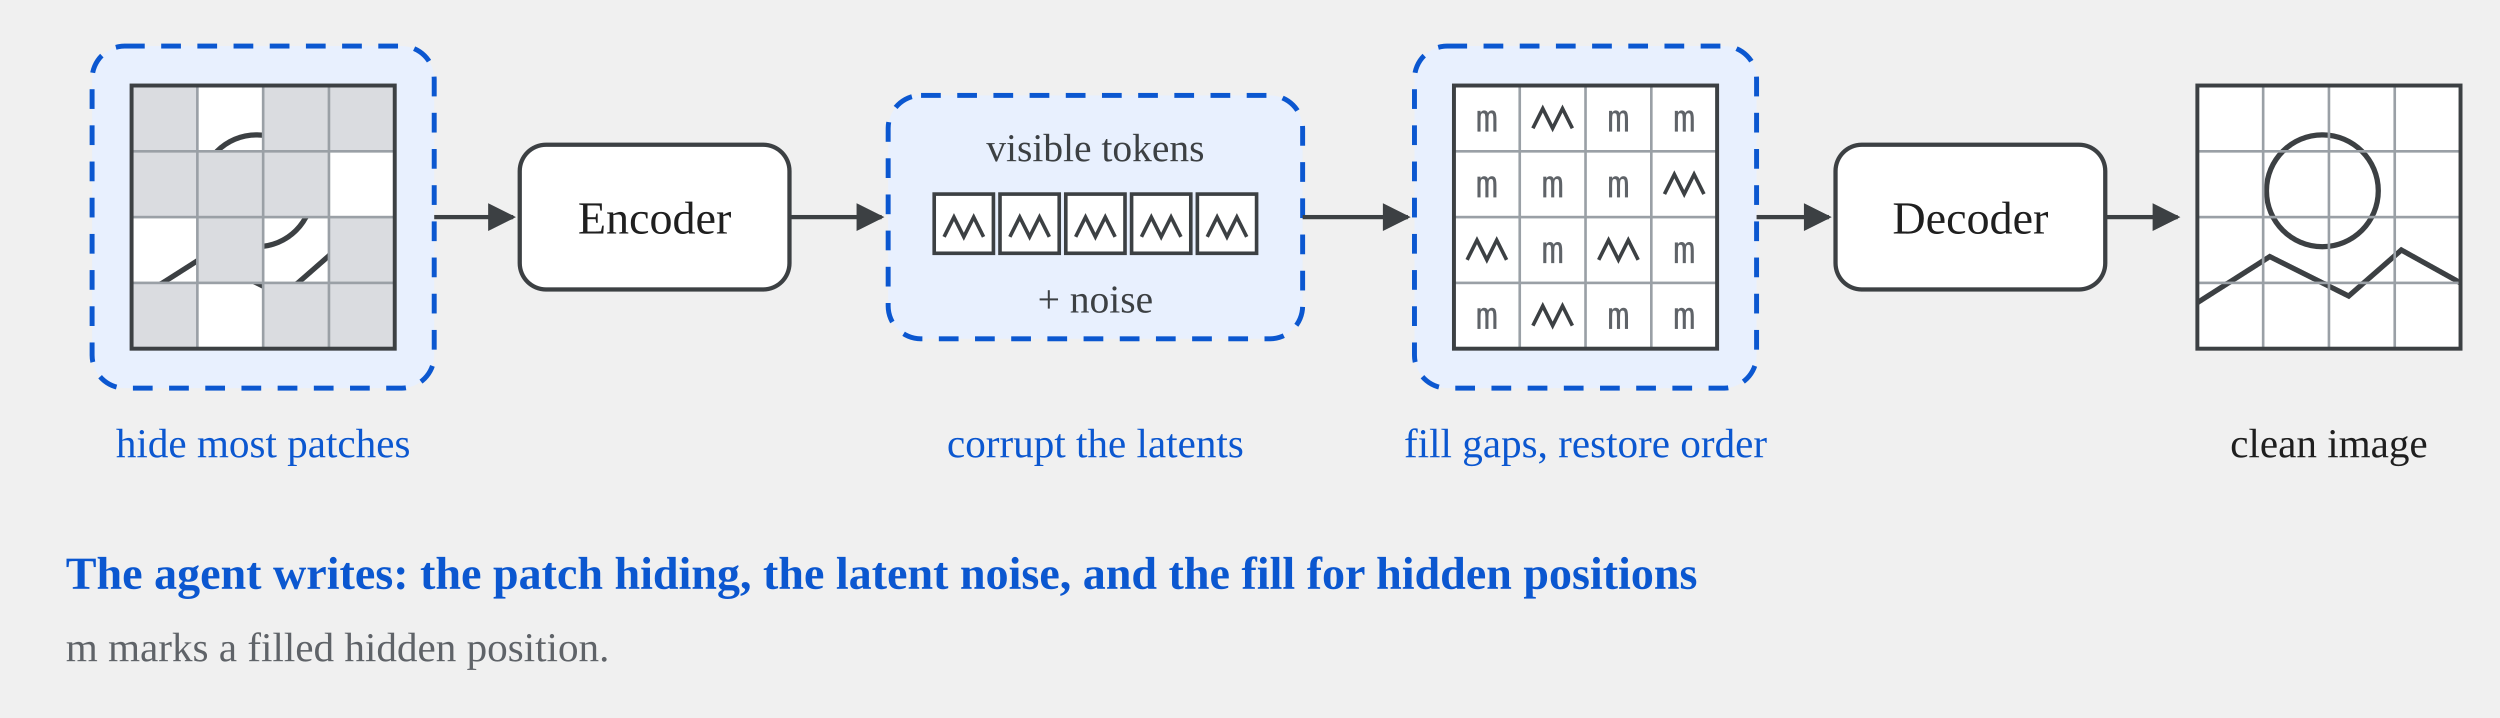
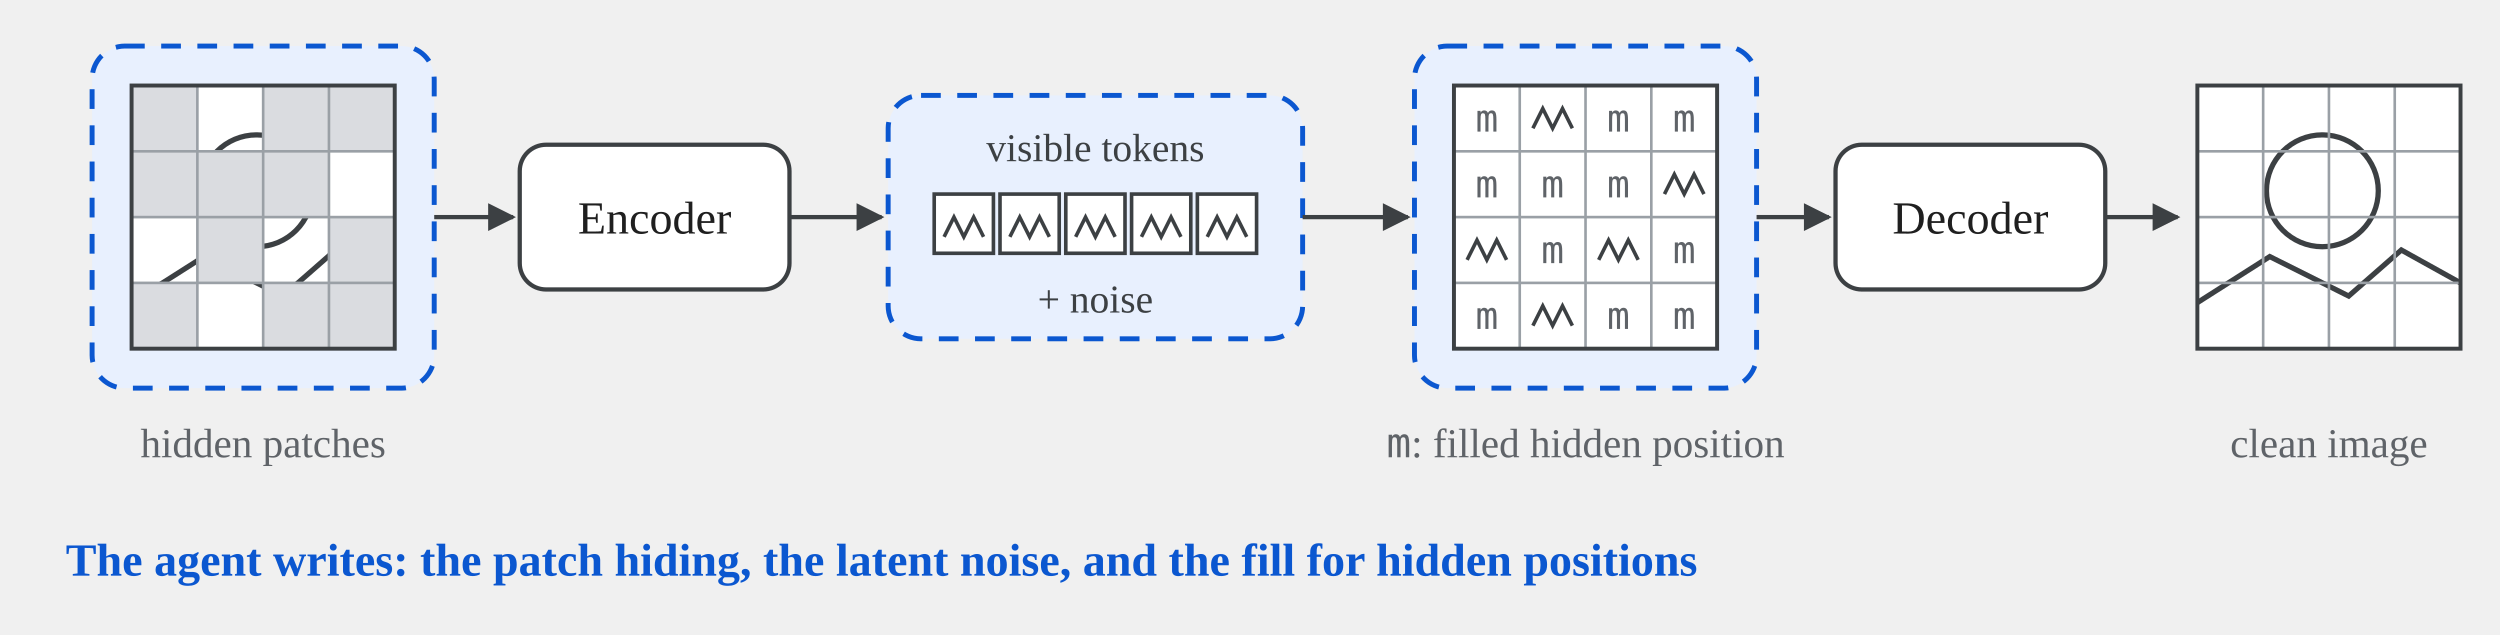
- <svg xmlns="http://www.w3.org/2000/svg" viewBox="0 37 760 218" role="img" aria-label="One training step of the DeTok tokenizer on a 4 by 4 grid of patches. Most patches are hidden, the encoder turns the visible ones into latent tokens, noise is added to them, hidden positions are filled and the grid is restored to order, and the decoder rebuilds the clean image. The agent writes the hiding, the noise and the filling with restoration.">
+ <svg xmlns="http://www.w3.org/2000/svg" viewBox="0 37 760 193" role="img" aria-label="One training step of the DeTok tokenizer on a 4 by 4 grid of patches. Most patches are hidden, the encoder turns the visible ones into latent tokens, noise is added to them, hidden positions are filled and the grid is restored to order, and the decoder rebuilds the clean image. The agent writes the hiding, the noise and the filling with restoration.">
  <defs>
    <marker id="robust-image-tokenizer-ar" viewBox="0 0 10 10" refX="9" refY="5" markerWidth="6.5" markerHeight="6.5" orient="auto">
      <path d="M0 0L10 5L0 10z" fill="#3c4043" />
    </marker>
  </defs>
  <g transform="translate(0,-22)">
    <rect x="28" y="73" width="104" height="104" rx="10" fill="#e8f0fe" stroke="#0b57d0" stroke-width="1.5" stroke-dasharray="6 5" />
    <rect x="270" y="88" width="126" height="74" rx="10" fill="#e8f0fe" stroke="#0b57d0" stroke-width="1.5" stroke-dasharray="6 5" />
    <rect x="430" y="73" width="104" height="104" rx="10" fill="#e8f0fe" stroke="#0b57d0" stroke-width="1.5" stroke-dasharray="6 5" />
    <rect x="40" y="85" width="80" height="80" fill="#fff" />
    <circle cx="78" cy="117" r="17" fill="none" stroke="#3c4043" stroke-width="1.6" />
    <path d="M40 151 L62 137 L86 149 L102 135 L120 145" fill="none" stroke="#3c4043" stroke-width="1.6" />
    <rect x="40" y="85" width="20" height="20" fill="#dadce0" />
    <rect x="80" y="85" width="20" height="20" fill="#dadce0" />
    <rect x="100" y="85" width="20" height="20" fill="#dadce0" />
    <rect x="40" y="105" width="20" height="20" fill="#dadce0" />
    <rect x="60" y="105" width="20" height="20" fill="#dadce0" />
    <rect x="80" y="105" width="20" height="20" fill="#dadce0" />
    <rect x="60" y="125" width="20" height="20" fill="#dadce0" />
    <rect x="100" y="125" width="20" height="20" fill="#dadce0" />
    <rect x="40" y="145" width="20" height="20" fill="#dadce0" />
    <rect x="80" y="145" width="20" height="20" fill="#dadce0" />
    <rect x="100" y="145" width="20" height="20" fill="#dadce0" />
    <line x1="60" y1="85" x2="60" y2="165" stroke="#9aa0a6" stroke-width="0.8" />
    <line x1="40" y1="105" x2="120" y2="105" stroke="#9aa0a6" stroke-width="0.8" />
    <line x1="80" y1="85" x2="80" y2="165" stroke="#9aa0a6" stroke-width="0.8" />
    <line x1="40" y1="125" x2="120" y2="125" stroke="#9aa0a6" stroke-width="0.8" />
    <line x1="100" y1="85" x2="100" y2="165" stroke="#9aa0a6" stroke-width="0.8" />
    <line x1="40" y1="145" x2="120" y2="145" stroke="#9aa0a6" stroke-width="0.8" />
    <rect x="40" y="85" width="80" height="80" fill="none" stroke="#3c4043" stroke-width="1.2" />
    <line x1="132" y1="125" x2="156" y2="125" stroke="#3c4043" stroke-width="1.3" marker-end="url(#robust-image-tokenizer-ar)" />
    <rect x="158" y="103" width="82" height="44" rx="8" fill="#fff" stroke="#3c4043" stroke-width="1.3" />
    <text x="199" y="130" font-size="14" text-anchor="middle" fill="#1f1f1f">Encoder</text>
    <line x1="240" y1="125" x2="268" y2="125" stroke="#3c4043" stroke-width="1.3" marker-end="url(#robust-image-tokenizer-ar)" />
    <text x="333" y="108" font-size="12" text-anchor="middle" fill="#3c4043">visible tokens</text>
    <rect x="284" y="118" width="18" height="18" fill="#fff" stroke="#3c4043" stroke-width="1.1" />
    <path d="M287 131 l3 -6 l3 6 l3 -6 l3 6" fill="none" stroke="#3c4043" stroke-width="1.1" />
    <rect x="304" y="118" width="18" height="18" fill="#fff" stroke="#3c4043" stroke-width="1.1" />
    <path d="M307 131 l3 -6 l3 6 l3 -6 l3 6" fill="none" stroke="#3c4043" stroke-width="1.1" />
    <rect x="324" y="118" width="18" height="18" fill="#fff" stroke="#3c4043" stroke-width="1.1" />
    <path d="M327 131 l3 -6 l3 6 l3 -6 l3 6" fill="none" stroke="#3c4043" stroke-width="1.1" />
    <rect x="344" y="118" width="18" height="18" fill="#fff" stroke="#3c4043" stroke-width="1.1" />
    <path d="M347 131 l3 -6 l3 6 l3 -6 l3 6" fill="none" stroke="#3c4043" stroke-width="1.1" />
    <rect x="364" y="118" width="18" height="18" fill="#fff" stroke="#3c4043" stroke-width="1.1" />
    <path d="M367 131 l3 -6 l3 6 l3 -6 l3 6" fill="none" stroke="#3c4043" stroke-width="1.1" />
    <text x="333" y="154" font-size="12" text-anchor="middle" fill="#3c4043">+ noise</text>
    <line x1="396" y1="125" x2="428" y2="125" stroke="#3c4043" stroke-width="1.3" marker-end="url(#robust-image-tokenizer-ar)" />
    <rect x="442" y="85" width="20" height="20" fill="#fff" />
    <text x="452" y="99" font-size="11.5" text-anchor="middle" fill="#5f6368" font-family="ui-monospace,Menlo,monospace">m</text>
    <rect x="462" y="85" width="20" height="20" fill="#fff" />
    <path d="M466 98 l3 -6 l3 6 l3 -6 l3 6" fill="none" stroke="#3c4043" stroke-width="1.1" />
    <rect x="482" y="85" width="20" height="20" fill="#fff" />
    <text x="492" y="99" font-size="11.5" text-anchor="middle" fill="#5f6368" font-family="ui-monospace,Menlo,monospace">m</text>
    <rect x="502" y="85" width="20" height="20" fill="#fff" />
    <text x="512" y="99" font-size="11.5" text-anchor="middle" fill="#5f6368" font-family="ui-monospace,Menlo,monospace">m</text>
    <rect x="442" y="105" width="20" height="20" fill="#fff" />
    <text x="452" y="119" font-size="11.5" text-anchor="middle" fill="#5f6368" font-family="ui-monospace,Menlo,monospace">m</text>
    <rect x="462" y="105" width="20" height="20" fill="#fff" />
    <text x="472" y="119" font-size="11.5" text-anchor="middle" fill="#5f6368" font-family="ui-monospace,Menlo,monospace">m</text>
    <rect x="482" y="105" width="20" height="20" fill="#fff" />
    <text x="492" y="119" font-size="11.5" text-anchor="middle" fill="#5f6368" font-family="ui-monospace,Menlo,monospace">m</text>
    <rect x="502" y="105" width="20" height="20" fill="#fff" />
    <path d="M506 118 l3 -6 l3 6 l3 -6 l3 6" fill="none" stroke="#3c4043" stroke-width="1.1" />
    <rect x="442" y="125" width="20" height="20" fill="#fff" />
    <path d="M446 138 l3 -6 l3 6 l3 -6 l3 6" fill="none" stroke="#3c4043" stroke-width="1.1" />
    <rect x="462" y="125" width="20" height="20" fill="#fff" />
    <text x="472" y="139" font-size="11.5" text-anchor="middle" fill="#5f6368" font-family="ui-monospace,Menlo,monospace">m</text>
    <rect x="482" y="125" width="20" height="20" fill="#fff" />
    <path d="M486 138 l3 -6 l3 6 l3 -6 l3 6" fill="none" stroke="#3c4043" stroke-width="1.1" />
    <rect x="502" y="125" width="20" height="20" fill="#fff" />
    <text x="512" y="139" font-size="11.5" text-anchor="middle" fill="#5f6368" font-family="ui-monospace,Menlo,monospace">m</text>
    <rect x="442" y="145" width="20" height="20" fill="#fff" />
    <text x="452" y="159" font-size="11.5" text-anchor="middle" fill="#5f6368" font-family="ui-monospace,Menlo,monospace">m</text>
    <rect x="462" y="145" width="20" height="20" fill="#fff" />
    <path d="M466 158 l3 -6 l3 6 l3 -6 l3 6" fill="none" stroke="#3c4043" stroke-width="1.1" />
    <rect x="482" y="145" width="20" height="20" fill="#fff" />
    <text x="492" y="159" font-size="11.5" text-anchor="middle" fill="#5f6368" font-family="ui-monospace,Menlo,monospace">m</text>
    <rect x="502" y="145" width="20" height="20" fill="#fff" />
    <text x="512" y="159" font-size="11.5" text-anchor="middle" fill="#5f6368" font-family="ui-monospace,Menlo,monospace">m</text>
    <line x1="462" y1="85" x2="462" y2="165" stroke="#9aa0a6" stroke-width="0.8" />
    <line x1="442" y1="105" x2="522" y2="105" stroke="#9aa0a6" stroke-width="0.8" />
    <line x1="482" y1="85" x2="482" y2="165" stroke="#9aa0a6" stroke-width="0.8" />
    <line x1="442" y1="125" x2="522" y2="125" stroke="#9aa0a6" stroke-width="0.8" />
    <line x1="502" y1="85" x2="502" y2="165" stroke="#9aa0a6" stroke-width="0.8" />
    <line x1="442" y1="145" x2="522" y2="145" stroke="#9aa0a6" stroke-width="0.8" />
    <rect x="442" y="85" width="80" height="80" fill="none" stroke="#3c4043" stroke-width="1.2" />
    <line x1="534" y1="125" x2="556" y2="125" stroke="#3c4043" stroke-width="1.3" marker-end="url(#robust-image-tokenizer-ar)" />
    <rect x="558" y="103" width="82" height="44" rx="8" fill="#fff" stroke="#3c4043" stroke-width="1.3" />
    <text x="599" y="130" font-size="14" text-anchor="middle" fill="#1f1f1f">Decoder</text>
    <line x1="640" y1="125" x2="662" y2="125" stroke="#3c4043" stroke-width="1.3" marker-end="url(#robust-image-tokenizer-ar)" />
    <rect x="668" y="85" width="80" height="80" fill="#fff" />
    <circle cx="706" cy="117" r="17" fill="none" stroke="#3c4043" stroke-width="1.6" />
    <path d="M668 151 L690 137 L714 149 L730 135 L748 145" fill="none" stroke="#3c4043" stroke-width="1.6" />
    <line x1="688" y1="85" x2="688" y2="165" stroke="#9aa0a6" stroke-width="0.8" />
    <line x1="668" y1="105" x2="748" y2="105" stroke="#9aa0a6" stroke-width="0.8" />
    <line x1="708" y1="85" x2="708" y2="165" stroke="#9aa0a6" stroke-width="0.8" />
    <line x1="668" y1="125" x2="748" y2="125" stroke="#9aa0a6" stroke-width="0.8" />
    <line x1="728" y1="85" x2="728" y2="165" stroke="#9aa0a6" stroke-width="0.8" />
    <line x1="668" y1="145" x2="748" y2="145" stroke="#9aa0a6" stroke-width="0.8" />
    <rect x="668" y="85" width="80" height="80" fill="none" stroke="#3c4043" stroke-width="1.2" />
-     <text x="80" y="198" font-size="12.5" text-anchor="middle" fill="#0b57d0">hide most patches</text>
-     <text x="333" y="198" font-size="12.5" text-anchor="middle" fill="#0b57d0">corrupt the latents</text>
-     <text x="482" y="198" font-size="12.5" text-anchor="middle" fill="#0b57d0">fill gaps, restore order</text>
-     <text x="708" y="198" font-size="12.5" text-anchor="middle" fill="#1f1f1f">clean image</text>
-     <text x="20" y="238" font-size="14" font-weight="600" fill="#0b57d0">The agent writes: the patch hiding, the latent noise, and the fill for hidden positions</text>
-     <text x="20" y="260" font-size="12.5" fill="#5f6368">m marks a filled hidden position.</text>
+     <text x="80" y="198" font-size="12.5" text-anchor="middle" fill="#5f6368">hidden patches</text>
+     <text x="482" y="198" font-size="12.5" text-anchor="middle" fill="#5f6368">
+       <tspan font-family="ui-monospace,Menlo,monospace">m</tspan>: filled hidden position</text>
+     <text x="708" y="198" font-size="12.5" text-anchor="middle" fill="#5f6368">clean image</text>
+     <text x="20" y="234" font-size="14" font-weight="600" fill="#0b57d0">The agent writes: the patch hiding, the latent noise, and the fill for hidden positions</text>
  </g>
</svg>
